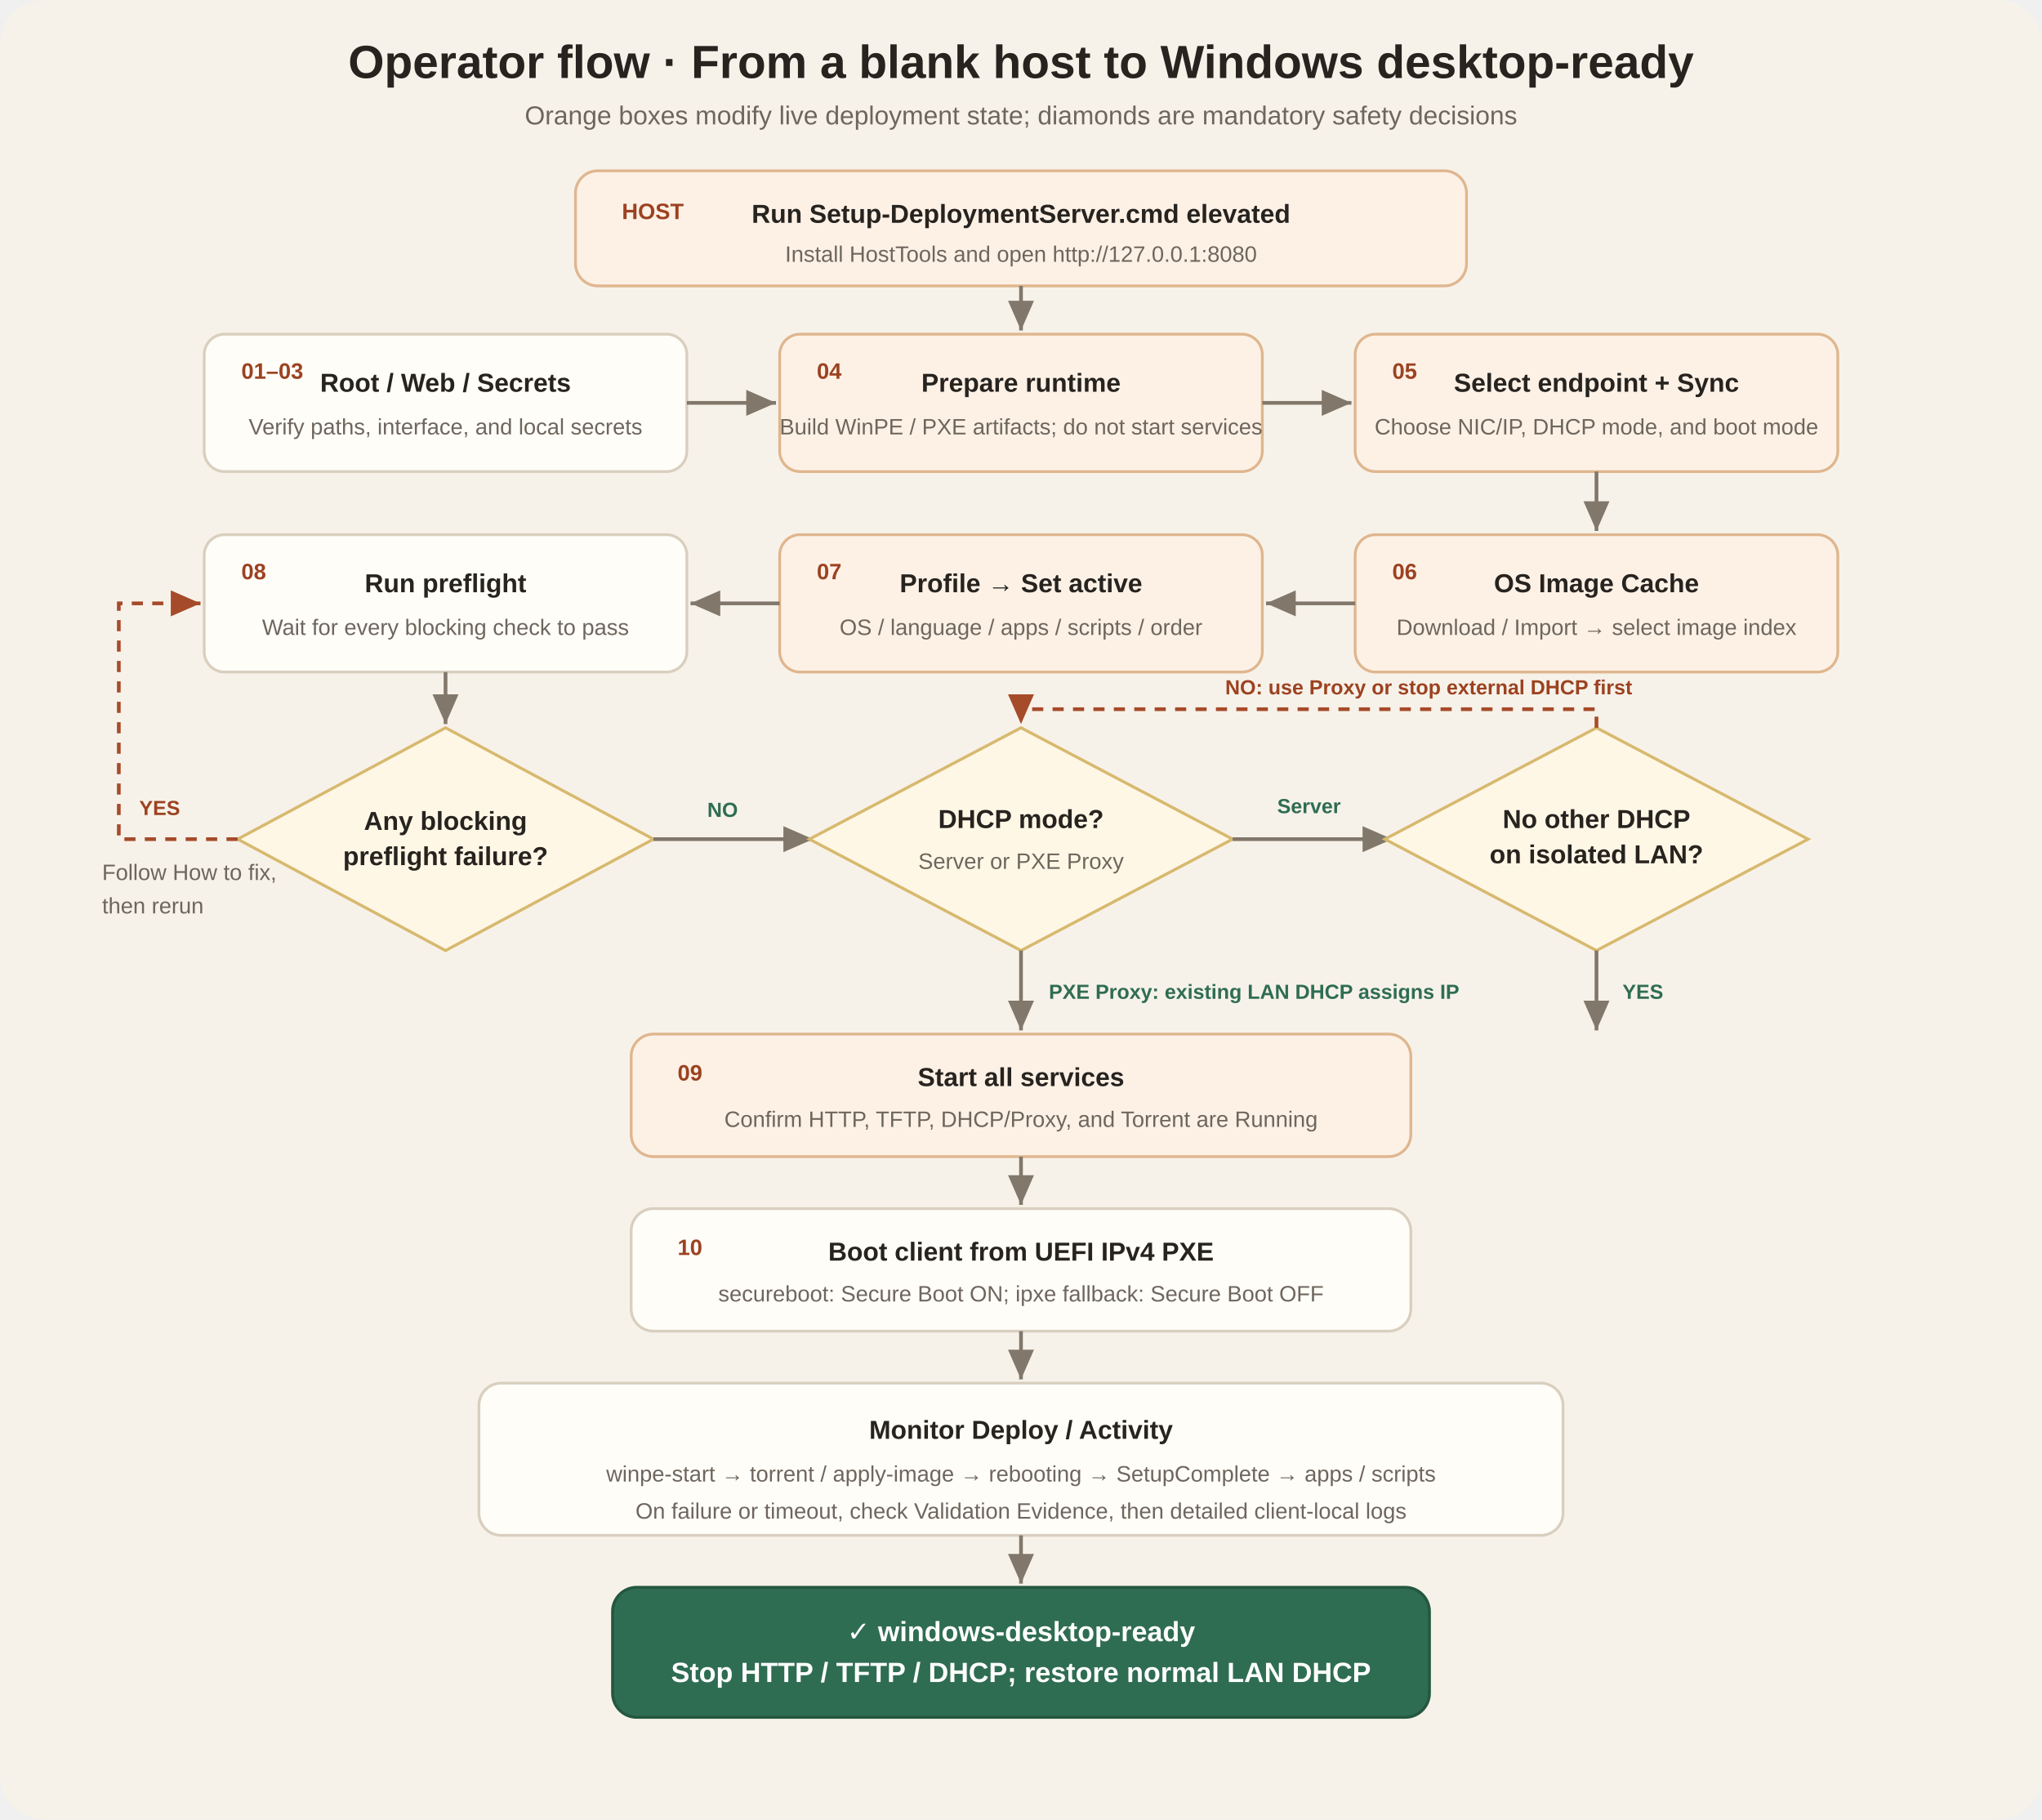
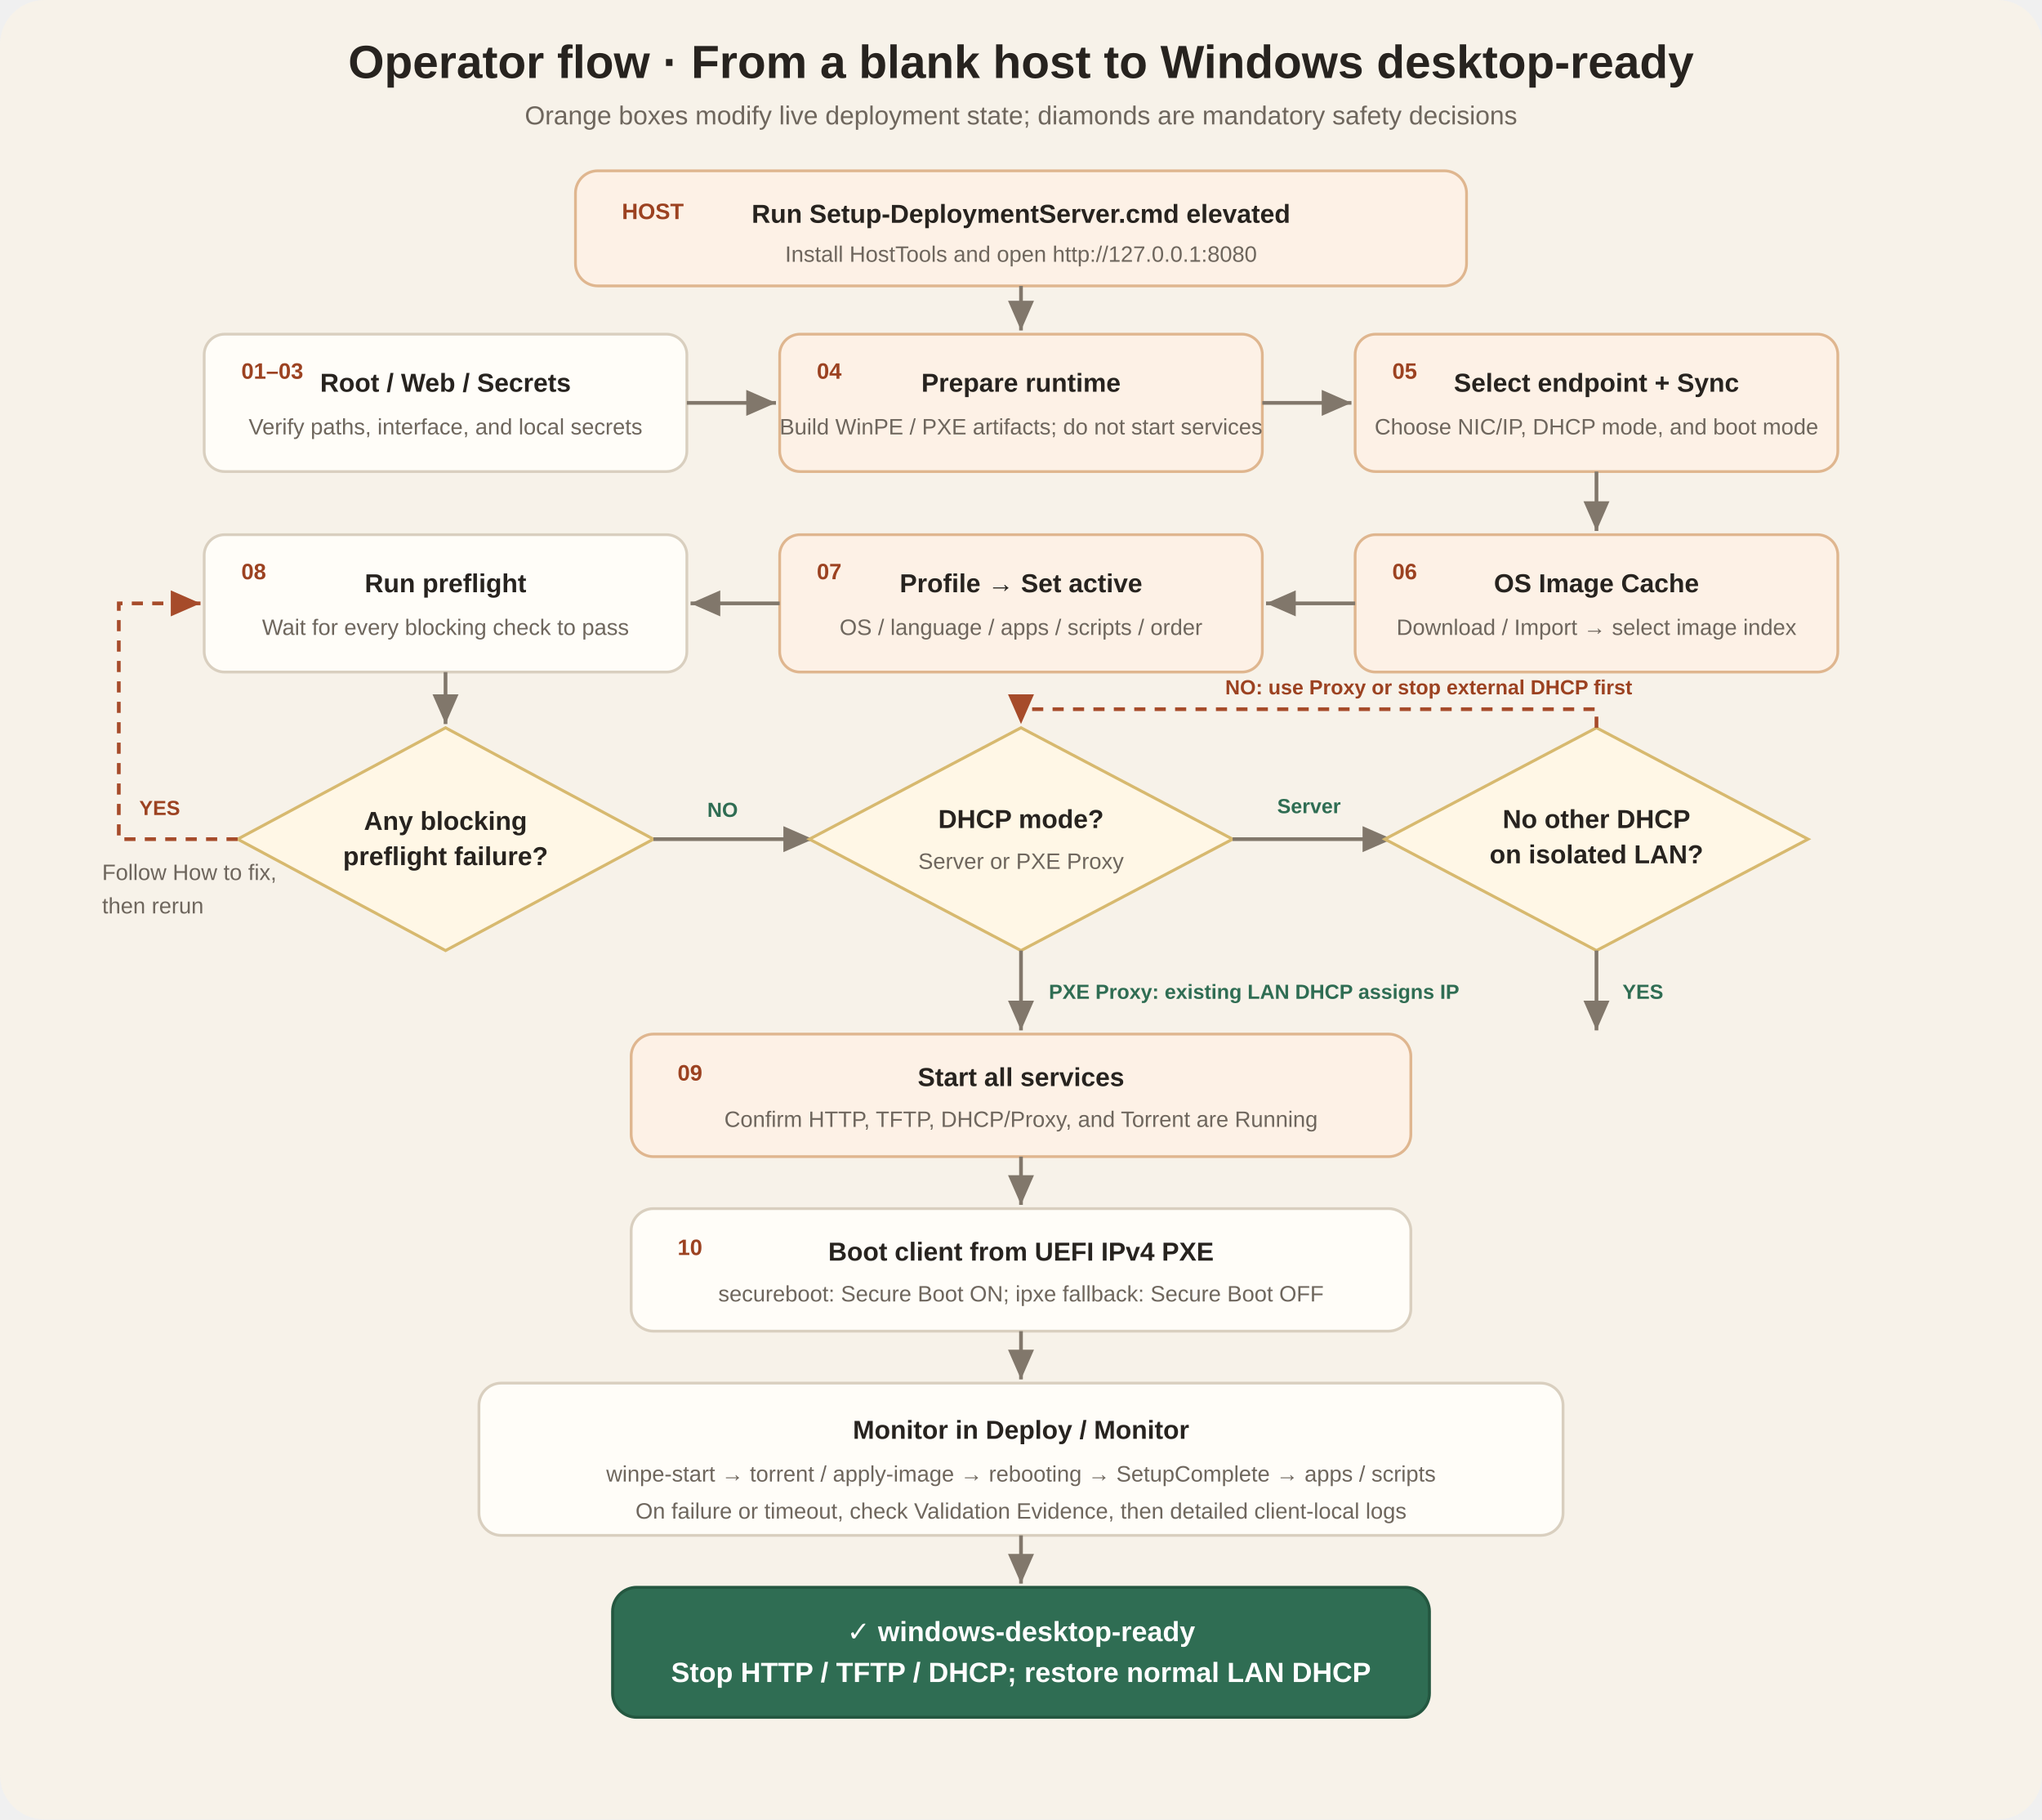
<svg xmlns="http://www.w3.org/2000/svg" viewBox="0 0 1100 980" role="img" aria-labelledby="title desc">
  <style>
    text{font-family:"Segoe UI",Arial,sans-serif;fill:#27231f}.bg{fill:#f7f2e9}.step{fill:#fffdf8;stroke:#d9cfbf;stroke-width:1.5}.gate{fill:#fff7e6;stroke:#d7b96f;stroke-width:1.6}.done{fill:#2f6d53;stroke:#245740;stroke-width:1.6}.action{fill:#fdf1e6;stroke:#dfb68f;stroke-width:1.5}.h1{font-size:25px;font-weight:700}.sub{font-size:14px;fill:#6e665d}.num{font-size:12px;font-weight:700;fill:#9c4221}.t{font-size:14px;font-weight:700}.s{font-size:12px;fill:#6e665d}.yes{font-size:11px;font-weight:700;fill:#2f6d53}.no{font-size:11px;font-weight:700;fill:#9c4221}.white{fill:#fff;font-size:15px;font-weight:700}.arrow{fill:none;stroke:#81776b;stroke-width:2;marker-end:url(#a)}.loop{fill:none;stroke:#a64b2a;stroke-width:2;stroke-dasharray:6 5;marker-end:url(#r)}
  </style>
  <defs>
    <marker id="a" markerWidth="10" markerHeight="10" refX="8" refY="3.5" orient="auto">
      <path d="M0 0L8 3.5 0 7Z" fill="#81776b" />
    </marker>
    <marker id="r" markerWidth="10" markerHeight="10" refX="8" refY="3.5" orient="auto">
      <path d="M0 0L8 3.5 0 7Z" fill="#a64b2a" />
    </marker>
  </defs>
  <rect class="bg" width="1100" height="980" rx="24" />
  <text class="h1" x="550" y="42" text-anchor="middle">Operator flow · From a blank host to Windows desktop-ready</text>
  <text class="sub" x="550" y="67" text-anchor="middle">Orange boxes modify live deployment state; diamonds are mandatory safety decisions</text>
  <rect class="action" x="310" y="92" width="480" height="62" rx="12" />
  <text class="num" x="335" y="118">HOST</text>
  <text class="t" x="550" y="120" text-anchor="middle">Run Setup-DeploymentServer.cmd elevated</text>
  <text class="s" x="550" y="141" text-anchor="middle">Install HostTools and open http://127.0.0.1:8080</text>
  <path class="arrow" d="M550 154V178" />
  <g>
    <rect class="step" x="110" y="180" width="260" height="74" rx="11" />
    <text class="num" x="130" y="204">01–03</text>
    <text class="t" x="240" y="211" text-anchor="middle">Root / Web / Secrets</text>
    <text class="s" x="240" y="234" text-anchor="middle">Verify paths, interface, and local secrets</text>
    <rect class="action" x="420" y="180" width="260" height="74" rx="11" />
    <text class="num" x="440" y="204">04</text>
    <text class="t" x="550" y="211" text-anchor="middle">Prepare runtime</text>
    <text class="s" x="550" y="234" text-anchor="middle">Build WinPE / PXE artifacts; do not start services</text>
    <rect class="action" x="730" y="180" width="260" height="74" rx="11" />
    <text class="num" x="750" y="204">05</text>
    <text class="t" x="860" y="211" text-anchor="middle">Select endpoint + Sync</text>
    <text class="s" x="860" y="234" text-anchor="middle">Choose NIC/IP, DHCP mode, and boot mode</text>
    <path class="arrow" d="M370 217H418" />
    <path class="arrow" d="M680 217H728" />
  </g>
  <path class="arrow" d="M860 254V286" />
  <g>
    <rect class="action" x="730" y="288" width="260" height="74" rx="11" />
    <text class="num" x="750" y="312">06</text>
    <text class="t" x="860" y="319" text-anchor="middle">OS Image Cache</text>
    <text class="s" x="860" y="342" text-anchor="middle">Download / Import → select image index</text>
    <rect class="action" x="420" y="288" width="260" height="74" rx="11" />
    <text class="num" x="440" y="312">07</text>
    <text class="t" x="550" y="319" text-anchor="middle">Profile → Set active</text>
    <text class="s" x="550" y="342" text-anchor="middle">OS / language / apps / scripts / order</text>
    <rect class="step" x="110" y="288" width="260" height="74" rx="11" />
    <text class="num" x="130" y="312">08</text>
    <text class="t" x="240" y="319" text-anchor="middle">Run preflight</text>
    <text class="s" x="240" y="342" text-anchor="middle">Wait for every blocking check to pass</text>
    <path class="arrow" d="M730 325H682" />
    <path class="arrow" d="M420 325H372" />
  </g>
  <path class="arrow" d="M240 362V390" />
  <polygon class="gate" points="240,392 352,452 240,512 128,452" />
  <text class="t" x="240" y="447" text-anchor="middle">Any blocking</text>
  <text class="t" x="240" y="466" text-anchor="middle">preflight failure?</text>
  <path class="loop" d="M128 452H64V325H108" />
  <text class="no" x="75" y="439">YES</text>
  <text class="s" x="55" y="474">Follow How to fix,</text>
  <text class="s" x="55" y="492">then rerun</text>
  <path class="arrow" d="M352 452H438" />
  <text class="yes" x="381" y="440">NO</text>
  <polygon class="gate" points="550,392 664,452 550,512 436,452" />
  <text class="t" x="550" y="446" text-anchor="middle">DHCP mode?</text>
  <text class="s" x="550" y="468" text-anchor="middle">Server or PXE Proxy</text>
  <path class="arrow" d="M664 452H750" />
  <text class="yes" x="688" y="438">Server</text>
  <polygon class="gate" points="860,392 974,452 860,512 746,452" />
  <text class="t" x="860" y="446" text-anchor="middle">No other DHCP</text>
  <text class="t" x="860" y="465" text-anchor="middle">on isolated LAN?</text>
  <path class="loop" d="M860 392V382H550V390" />
  <text class="no" x="660" y="374">NO: use Proxy or stop external DHCP first</text>
  <path class="arrow" d="M550 512V555" />
  <text class="yes" x="565" y="538">PXE Proxy: existing LAN DHCP assigns IP</text>
  <path class="arrow" d="M860 512V555" />
  <text class="yes" x="874" y="538">YES</text>
  <rect class="action" x="340" y="557" width="420" height="66" rx="12" />
  <text class="num" x="365" y="582">09</text>
  <text class="t" x="550" y="585" text-anchor="middle">Start all services</text>
  <text class="s" x="550" y="607" text-anchor="middle">Confirm HTTP, TFTP, DHCP/Proxy, and Torrent are Running</text>
  <path class="arrow" d="M550 623V649" />
  <rect class="step" x="340" y="651" width="420" height="66" rx="12" />
  <text class="num" x="365" y="676">10</text>
  <text class="t" x="550" y="679" text-anchor="middle">Boot client from UEFI IPv4 PXE</text>
  <text class="s" x="550" y="701" text-anchor="middle">secureboot: Secure Boot ON; ipxe fallback: Secure Boot OFF</text>
  <path class="arrow" d="M550 717V743" />
  <rect class="step" x="258" y="745" width="584" height="82" rx="12" />
-   <text class="t" x="550" y="775" text-anchor="middle">Monitor Deploy / Activity</text>
+   <text class="t" x="550" y="775" text-anchor="middle">Monitor in Deploy / Monitor</text>
  <text class="s" x="550" y="798" text-anchor="middle">winpe-start → torrent / apply-image → rebooting → SetupComplete → apps / scripts</text>
  <text class="s" x="550" y="818" text-anchor="middle">On failure or timeout, check Validation Evidence, then detailed client-local logs</text>
  <path class="arrow" d="M550 827V853" />
  <rect class="done" x="330" y="855" width="440" height="70" rx="13" />
  <text class="white" x="550" y="884" text-anchor="middle">✓ windows-desktop-ready</text>
  <text class="white" x="550" y="906" text-anchor="middle">Stop HTTP / TFTP / DHCP; restore normal LAN DHCP</text>
</svg>
